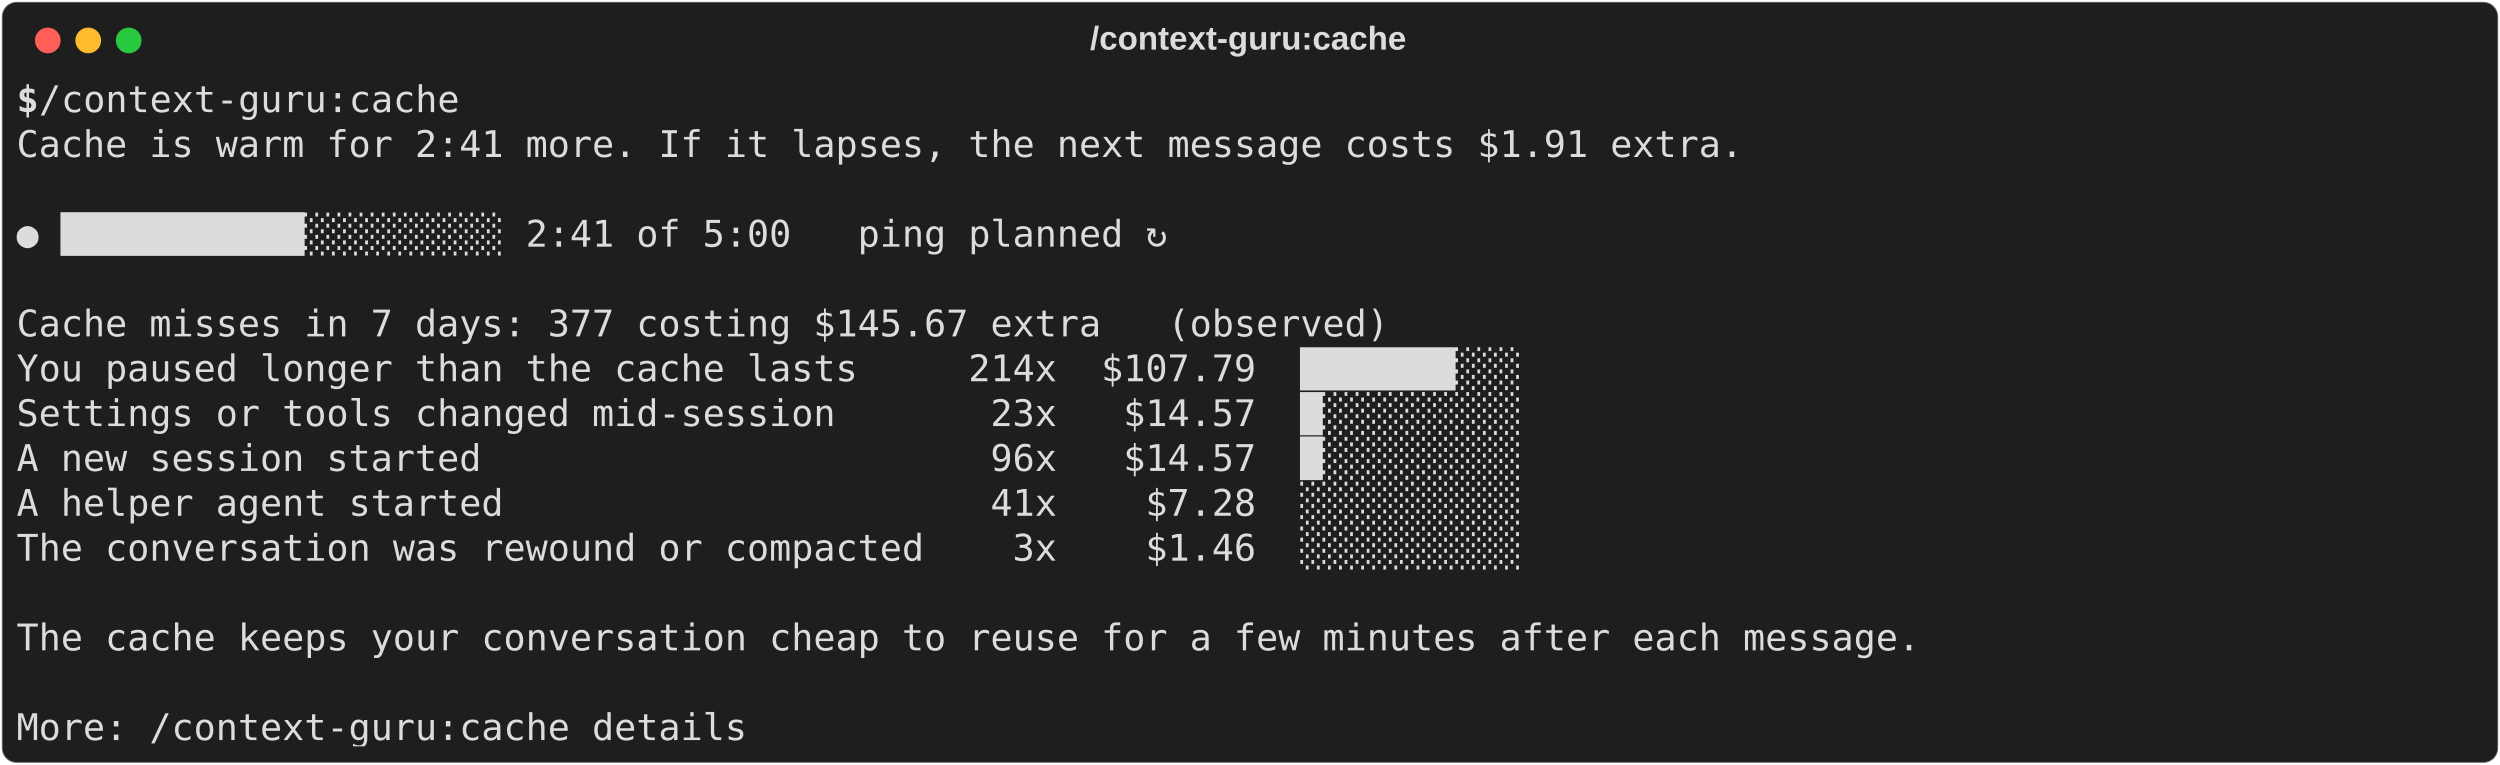
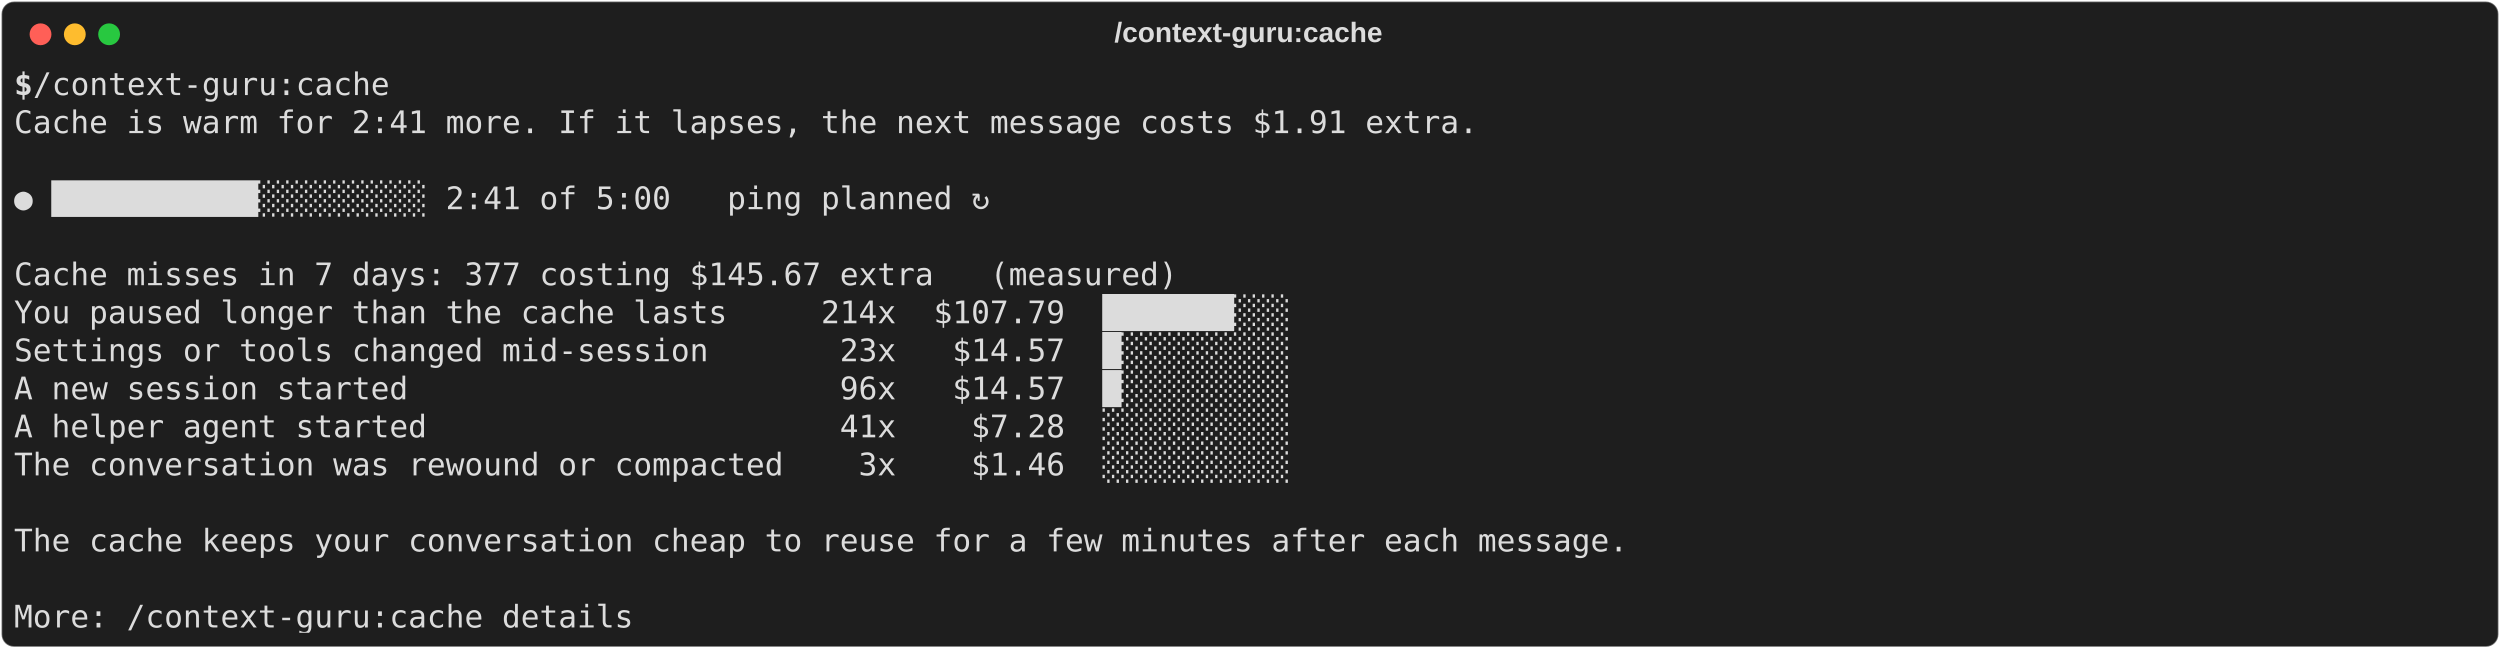
- <svg xmlns="http://www.w3.org/2000/svg" class="rich-terminal" viewBox="0 0 1360 416.0">
+ <svg xmlns="http://www.w3.org/2000/svg" class="rich-terminal" viewBox="0 0 1604 416.0">
  <style>

    @font-face {
        font-family: "Fira Code";
        src: local("FiraCode-Regular"),
                url("https://cdnjs.cloudflare.com/ajax/libs/firacode/6.2.0/woff2/FiraCode-Regular.woff2") format("woff2"),
                url("https://cdnjs.cloudflare.com/ajax/libs/firacode/6.2.0/woff/FiraCode-Regular.woff") format("woff");
        font-style: normal;
        font-weight: 400;
    }
    @font-face {
        font-family: "Fira Code";
        src: local("FiraCode-Bold"),
                url("https://cdnjs.cloudflare.com/ajax/libs/firacode/6.2.0/woff2/FiraCode-Bold.woff2") format("woff2"),
                url("https://cdnjs.cloudflare.com/ajax/libs/firacode/6.2.0/woff/FiraCode-Bold.woff") format("woff");
        font-style: bold;
        font-weight: 700;
    }

-     .terminal-1613350307-matrix {
+     .terminal-1401996703-matrix {
        font-family: Fira Code, monospace;
        font-size: 20px;
        line-height: 24.4px;
        font-variant-east-asian: full-width;
    }

-     .terminal-1613350307-title {
+     .terminal-1401996703-title {
        font-size: 18px;
        font-weight: bold;
        font-family: arial;
    }

-     .terminal-1613350307-r1 { fill: #dcdcdc;font-weight: bold }
- .terminal-1613350307-r2 { fill: #dcdcdc }
+     .terminal-1401996703-r1 { fill: #dcdcdc;font-weight: bold }
+ .terminal-1401996703-r2 { fill: #dcdcdc }
    </style>
  <defs>
-     <clipPath id="terminal-1613350307-clip-terminal">
-       <rect x="0" y="0" width="1341.0" height="365.0" />
+     <clipPath id="terminal-1401996703-clip-terminal">
+       <rect x="0" y="0" width="1585.0" height="365.0" />
    </clipPath>
-     <clipPath id="terminal-1613350307-line-0">
-       <rect x="0" y="1.5" width="1342" height="24.65" />
+     <clipPath id="terminal-1401996703-line-0">
+       <rect x="0" y="1.5" width="1586" height="24.65" />
    </clipPath>
-     <clipPath id="terminal-1613350307-line-1">
-       <rect x="0" y="25.9" width="1342" height="24.65" />
+     <clipPath id="terminal-1401996703-line-1">
+       <rect x="0" y="25.9" width="1586" height="24.65" />
    </clipPath>
-     <clipPath id="terminal-1613350307-line-2">
-       <rect x="0" y="50.3" width="1342" height="24.65" />
+     <clipPath id="terminal-1401996703-line-2">
+       <rect x="0" y="50.3" width="1586" height="24.65" />
    </clipPath>
-     <clipPath id="terminal-1613350307-line-3">
-       <rect x="0" y="74.7" width="1342" height="24.65" />
+     <clipPath id="terminal-1401996703-line-3">
+       <rect x="0" y="74.7" width="1586" height="24.65" />
    </clipPath>
-     <clipPath id="terminal-1613350307-line-4">
-       <rect x="0" y="99.1" width="1342" height="24.65" />
+     <clipPath id="terminal-1401996703-line-4">
+       <rect x="0" y="99.1" width="1586" height="24.65" />
    </clipPath>
-     <clipPath id="terminal-1613350307-line-5">
-       <rect x="0" y="123.5" width="1342" height="24.65" />
+     <clipPath id="terminal-1401996703-line-5">
+       <rect x="0" y="123.5" width="1586" height="24.65" />
    </clipPath>
-     <clipPath id="terminal-1613350307-line-6">
-       <rect x="0" y="147.9" width="1342" height="24.65" />
+     <clipPath id="terminal-1401996703-line-6">
+       <rect x="0" y="147.9" width="1586" height="24.65" />
    </clipPath>
-     <clipPath id="terminal-1613350307-line-7">
-       <rect x="0" y="172.3" width="1342" height="24.65" />
+     <clipPath id="terminal-1401996703-line-7">
+       <rect x="0" y="172.3" width="1586" height="24.65" />
    </clipPath>
-     <clipPath id="terminal-1613350307-line-8">
-       <rect x="0" y="196.7" width="1342" height="24.65" />
+     <clipPath id="terminal-1401996703-line-8">
+       <rect x="0" y="196.7" width="1586" height="24.65" />
    </clipPath>
-     <clipPath id="terminal-1613350307-line-9">
-       <rect x="0" y="221.1" width="1342" height="24.65" />
+     <clipPath id="terminal-1401996703-line-9">
+       <rect x="0" y="221.1" width="1586" height="24.65" />
    </clipPath>
-     <clipPath id="terminal-1613350307-line-10">
-       <rect x="0" y="245.5" width="1342" height="24.65" />
+     <clipPath id="terminal-1401996703-line-10">
+       <rect x="0" y="245.5" width="1586" height="24.65" />
    </clipPath>
-     <clipPath id="terminal-1613350307-line-11">
-       <rect x="0" y="269.9" width="1342" height="24.65" />
+     <clipPath id="terminal-1401996703-line-11">
+       <rect x="0" y="269.9" width="1586" height="24.65" />
    </clipPath>
-     <clipPath id="terminal-1613350307-line-12">
-       <rect x="0" y="294.3" width="1342" height="24.65" />
+     <clipPath id="terminal-1401996703-line-12">
+       <rect x="0" y="294.3" width="1586" height="24.65" />
    </clipPath>
-     <clipPath id="terminal-1613350307-line-13">
-       <rect x="0" y="318.7" width="1342" height="24.65" />
+     <clipPath id="terminal-1401996703-line-13">
+       <rect x="0" y="318.7" width="1586" height="24.65" />
    </clipPath>
  </defs>
-   <rect fill="#1e1e1e" stroke="rgba(255,255,255,0.35)" stroke-width="1" x="1" y="1" width="1358" height="414" rx="8" />
-   <text class="terminal-1613350307-title" fill="#dcdcdc" text-anchor="middle" x="679" y="27">/context-guru:cache</text>
+   <rect fill="#1e1e1e" stroke="rgba(255,255,255,0.35)" stroke-width="1" x="1" y="1" width="1602" height="414" rx="8" />
+   <text class="terminal-1401996703-title" fill="#dcdcdc" text-anchor="middle" x="801" y="27">/context-guru:cache</text>
  <g transform="translate(26,22)">
    <circle cx="0" cy="0" r="7" fill="#ff5f57" />
    <circle cx="22" cy="0" r="7" fill="#febc2e" />
    <circle cx="44" cy="0" r="7" fill="#28c840" />
  </g>
-   <g transform="translate(9, 41)" clip-path="url(#terminal-1613350307-clip-terminal)">
-     <g class="terminal-1613350307-matrix">
-       <text class="terminal-1613350307-r1" x="0" y="20" textLength="12.2" clip-path="url(#terminal-1613350307-line-0)">$</text>
-       <text class="terminal-1613350307-r2" x="12.2" y="20" textLength="244" clip-path="url(#terminal-1613350307-line-0)"> /context-guru:cache</text>
-       <text class="terminal-1613350307-r2" x="1342" y="20" textLength="12.2" clip-path="url(#terminal-1613350307-line-0)">
+   <g transform="translate(9, 41)" clip-path="url(#terminal-1401996703-clip-terminal)">
+     <g class="terminal-1401996703-matrix">
+       <text class="terminal-1401996703-r1" x="0" y="20" textLength="12.2" clip-path="url(#terminal-1401996703-line-0)">$</text>
+       <text class="terminal-1401996703-r2" x="12.2" y="20" textLength="244" clip-path="url(#terminal-1401996703-line-0)"> /context-guru:cache</text>
+       <text class="terminal-1401996703-r2" x="1586" y="20" textLength="12.2" clip-path="url(#terminal-1401996703-line-0)">
</text>
-       <text class="terminal-1613350307-r2" x="0" y="44.4" textLength="951.6" clip-path="url(#terminal-1613350307-line-1)">Cache is warm for 2:41 more. If it lapses, the next message costs $1.91 extra.</text>
-       <text class="terminal-1613350307-r2" x="1342" y="44.4" textLength="12.2" clip-path="url(#terminal-1613350307-line-1)">
+       <text class="terminal-1401996703-r2" x="0" y="44.4" textLength="951.6" clip-path="url(#terminal-1401996703-line-1)">Cache is warm for 2:41 more. If it lapses, the next message costs $1.91 extra.</text>
+       <text class="terminal-1401996703-r2" x="1586" y="44.4" textLength="12.2" clip-path="url(#terminal-1401996703-line-1)">
</text>
-       <text class="terminal-1613350307-r2" x="1342" y="68.8" textLength="12.2" clip-path="url(#terminal-1613350307-line-2)">
+       <text class="terminal-1401996703-r2" x="1586" y="68.8" textLength="12.2" clip-path="url(#terminal-1401996703-line-2)">
</text>
-       <text class="terminal-1613350307-r2" x="0" y="93.2" textLength="634.4" clip-path="url(#terminal-1613350307-line-3)">● ███████████░░░░░░░░░ 2:41 of 5:00   ping planned ↻</text>
-       <text class="terminal-1613350307-r2" x="1342" y="93.2" textLength="12.2" clip-path="url(#terminal-1613350307-line-3)">
+       <text class="terminal-1401996703-r2" x="0" y="93.2" textLength="634.4" clip-path="url(#terminal-1401996703-line-3)">● ███████████░░░░░░░░░ 2:41 of 5:00   ping planned ↻</text>
+       <text class="terminal-1401996703-r2" x="1586" y="93.2" textLength="12.2" clip-path="url(#terminal-1401996703-line-3)">
</text>
-       <text class="terminal-1613350307-r2" x="1342" y="117.6" textLength="12.2" clip-path="url(#terminal-1613350307-line-4)">
+       <text class="terminal-1401996703-r2" x="1586" y="117.6" textLength="12.2" clip-path="url(#terminal-1401996703-line-4)">
</text>
-       <text class="terminal-1613350307-r2" x="0" y="142" textLength="756.4" clip-path="url(#terminal-1613350307-line-5)">Cache misses in 7 days: 377 costing $145.67 extra   (observed)</text>
-       <text class="terminal-1613350307-r2" x="1342" y="142" textLength="12.2" clip-path="url(#terminal-1613350307-line-5)">
+       <text class="terminal-1401996703-r2" x="0" y="142" textLength="756.4" clip-path="url(#terminal-1401996703-line-5)">Cache misses in 7 days: 377 costing $145.67 extra   (measured)</text>
+       <text class="terminal-1401996703-r2" x="1586" y="142" textLength="12.2" clip-path="url(#terminal-1401996703-line-5)">
</text>
-       <text class="terminal-1613350307-r2" x="0" y="166.4" textLength="854" clip-path="url(#terminal-1613350307-line-6)">  You paused longer than the cache lasts     214x  $107.79  ███████░░░</text>
-       <text class="terminal-1613350307-r2" x="1342" y="166.4" textLength="12.2" clip-path="url(#terminal-1613350307-line-6)">
+       <text class="terminal-1401996703-r2" x="0" y="166.4" textLength="854" clip-path="url(#terminal-1401996703-line-6)">  You paused longer than the cache lasts     214x  $107.79  ███████░░░</text>
+       <text class="terminal-1401996703-r2" x="1586" y="166.4" textLength="12.2" clip-path="url(#terminal-1401996703-line-6)">
</text>
-       <text class="terminal-1613350307-r2" x="0" y="190.8" textLength="854" clip-path="url(#terminal-1613350307-line-7)">  Settings or tools changed mid-session       23x   $14.57  █░░░░░░░░░</text>
-       <text class="terminal-1613350307-r2" x="1342" y="190.8" textLength="12.2" clip-path="url(#terminal-1613350307-line-7)">
+       <text class="terminal-1401996703-r2" x="0" y="190.8" textLength="854" clip-path="url(#terminal-1401996703-line-7)">  Settings or tools changed mid-session       23x   $14.57  █░░░░░░░░░</text>
+       <text class="terminal-1401996703-r2" x="1586" y="190.8" textLength="12.2" clip-path="url(#terminal-1401996703-line-7)">
</text>
-       <text class="terminal-1613350307-r2" x="0" y="215.2" textLength="854" clip-path="url(#terminal-1613350307-line-8)">  A new session started                       96x   $14.57  █░░░░░░░░░</text>
-       <text class="terminal-1613350307-r2" x="1342" y="215.2" textLength="12.2" clip-path="url(#terminal-1613350307-line-8)">
+       <text class="terminal-1401996703-r2" x="0" y="215.2" textLength="854" clip-path="url(#terminal-1401996703-line-8)">  A new session started                       96x   $14.57  █░░░░░░░░░</text>
+       <text class="terminal-1401996703-r2" x="1586" y="215.2" textLength="12.2" clip-path="url(#terminal-1401996703-line-8)">
</text>
-       <text class="terminal-1613350307-r2" x="0" y="239.6" textLength="854" clip-path="url(#terminal-1613350307-line-9)">  A helper agent started                      41x    $7.28  ░░░░░░░░░░</text>
-       <text class="terminal-1613350307-r2" x="1342" y="239.6" textLength="12.2" clip-path="url(#terminal-1613350307-line-9)">
+       <text class="terminal-1401996703-r2" x="0" y="239.6" textLength="854" clip-path="url(#terminal-1401996703-line-9)">  A helper agent started                      41x    $7.28  ░░░░░░░░░░</text>
+       <text class="terminal-1401996703-r2" x="1586" y="239.6" textLength="12.2" clip-path="url(#terminal-1401996703-line-9)">
</text>
-       <text class="terminal-1613350307-r2" x="0" y="264" textLength="854" clip-path="url(#terminal-1613350307-line-10)">  The conversation was rewound or compacted    3x    $1.46  ░░░░░░░░░░</text>
-       <text class="terminal-1613350307-r2" x="1342" y="264" textLength="12.2" clip-path="url(#terminal-1613350307-line-10)">
+       <text class="terminal-1401996703-r2" x="0" y="264" textLength="854" clip-path="url(#terminal-1401996703-line-10)">  The conversation was rewound or compacted    3x    $1.46  ░░░░░░░░░░</text>
+       <text class="terminal-1401996703-r2" x="1586" y="264" textLength="12.2" clip-path="url(#terminal-1401996703-line-10)">
</text>
-       <text class="terminal-1613350307-r2" x="1342" y="288.4" textLength="12.2" clip-path="url(#terminal-1613350307-line-11)">
+       <text class="terminal-1401996703-r2" x="1586" y="288.4" textLength="12.2" clip-path="url(#terminal-1401996703-line-11)">
</text>
-       <text class="terminal-1613350307-r2" x="0" y="312.8" textLength="1049.2" clip-path="url(#terminal-1613350307-line-12)">The cache keeps your conversation cheap to reuse for a few minutes after each message.</text>
-       <text class="terminal-1613350307-r2" x="1342" y="312.8" textLength="12.2" clip-path="url(#terminal-1613350307-line-12)">
+       <text class="terminal-1401996703-r2" x="0" y="312.8" textLength="1049.2" clip-path="url(#terminal-1401996703-line-12)">The cache keeps your conversation cheap to reuse for a few minutes after each message.</text>
+       <text class="terminal-1401996703-r2" x="1586" y="312.8" textLength="12.2" clip-path="url(#terminal-1401996703-line-12)">
</text>
-       <text class="terminal-1613350307-r2" x="1342" y="337.2" textLength="12.2" clip-path="url(#terminal-1613350307-line-13)">
+       <text class="terminal-1401996703-r2" x="1586" y="337.2" textLength="12.2" clip-path="url(#terminal-1401996703-line-13)">
</text>
-       <text class="terminal-1613350307-r2" x="0" y="361.6" textLength="402.6" clip-path="url(#terminal-1613350307-line-14)">More: /context-guru:cache details</text>
-       <text class="terminal-1613350307-r2" x="1342" y="361.6" textLength="12.2" clip-path="url(#terminal-1613350307-line-14)">
+       <text class="terminal-1401996703-r2" x="0" y="361.6" textLength="402.6" clip-path="url(#terminal-1401996703-line-14)">More: /context-guru:cache details</text>
+       <text class="terminal-1401996703-r2" x="1586" y="361.6" textLength="12.2" clip-path="url(#terminal-1401996703-line-14)">
</text>
    </g>
  </g>
</svg>
